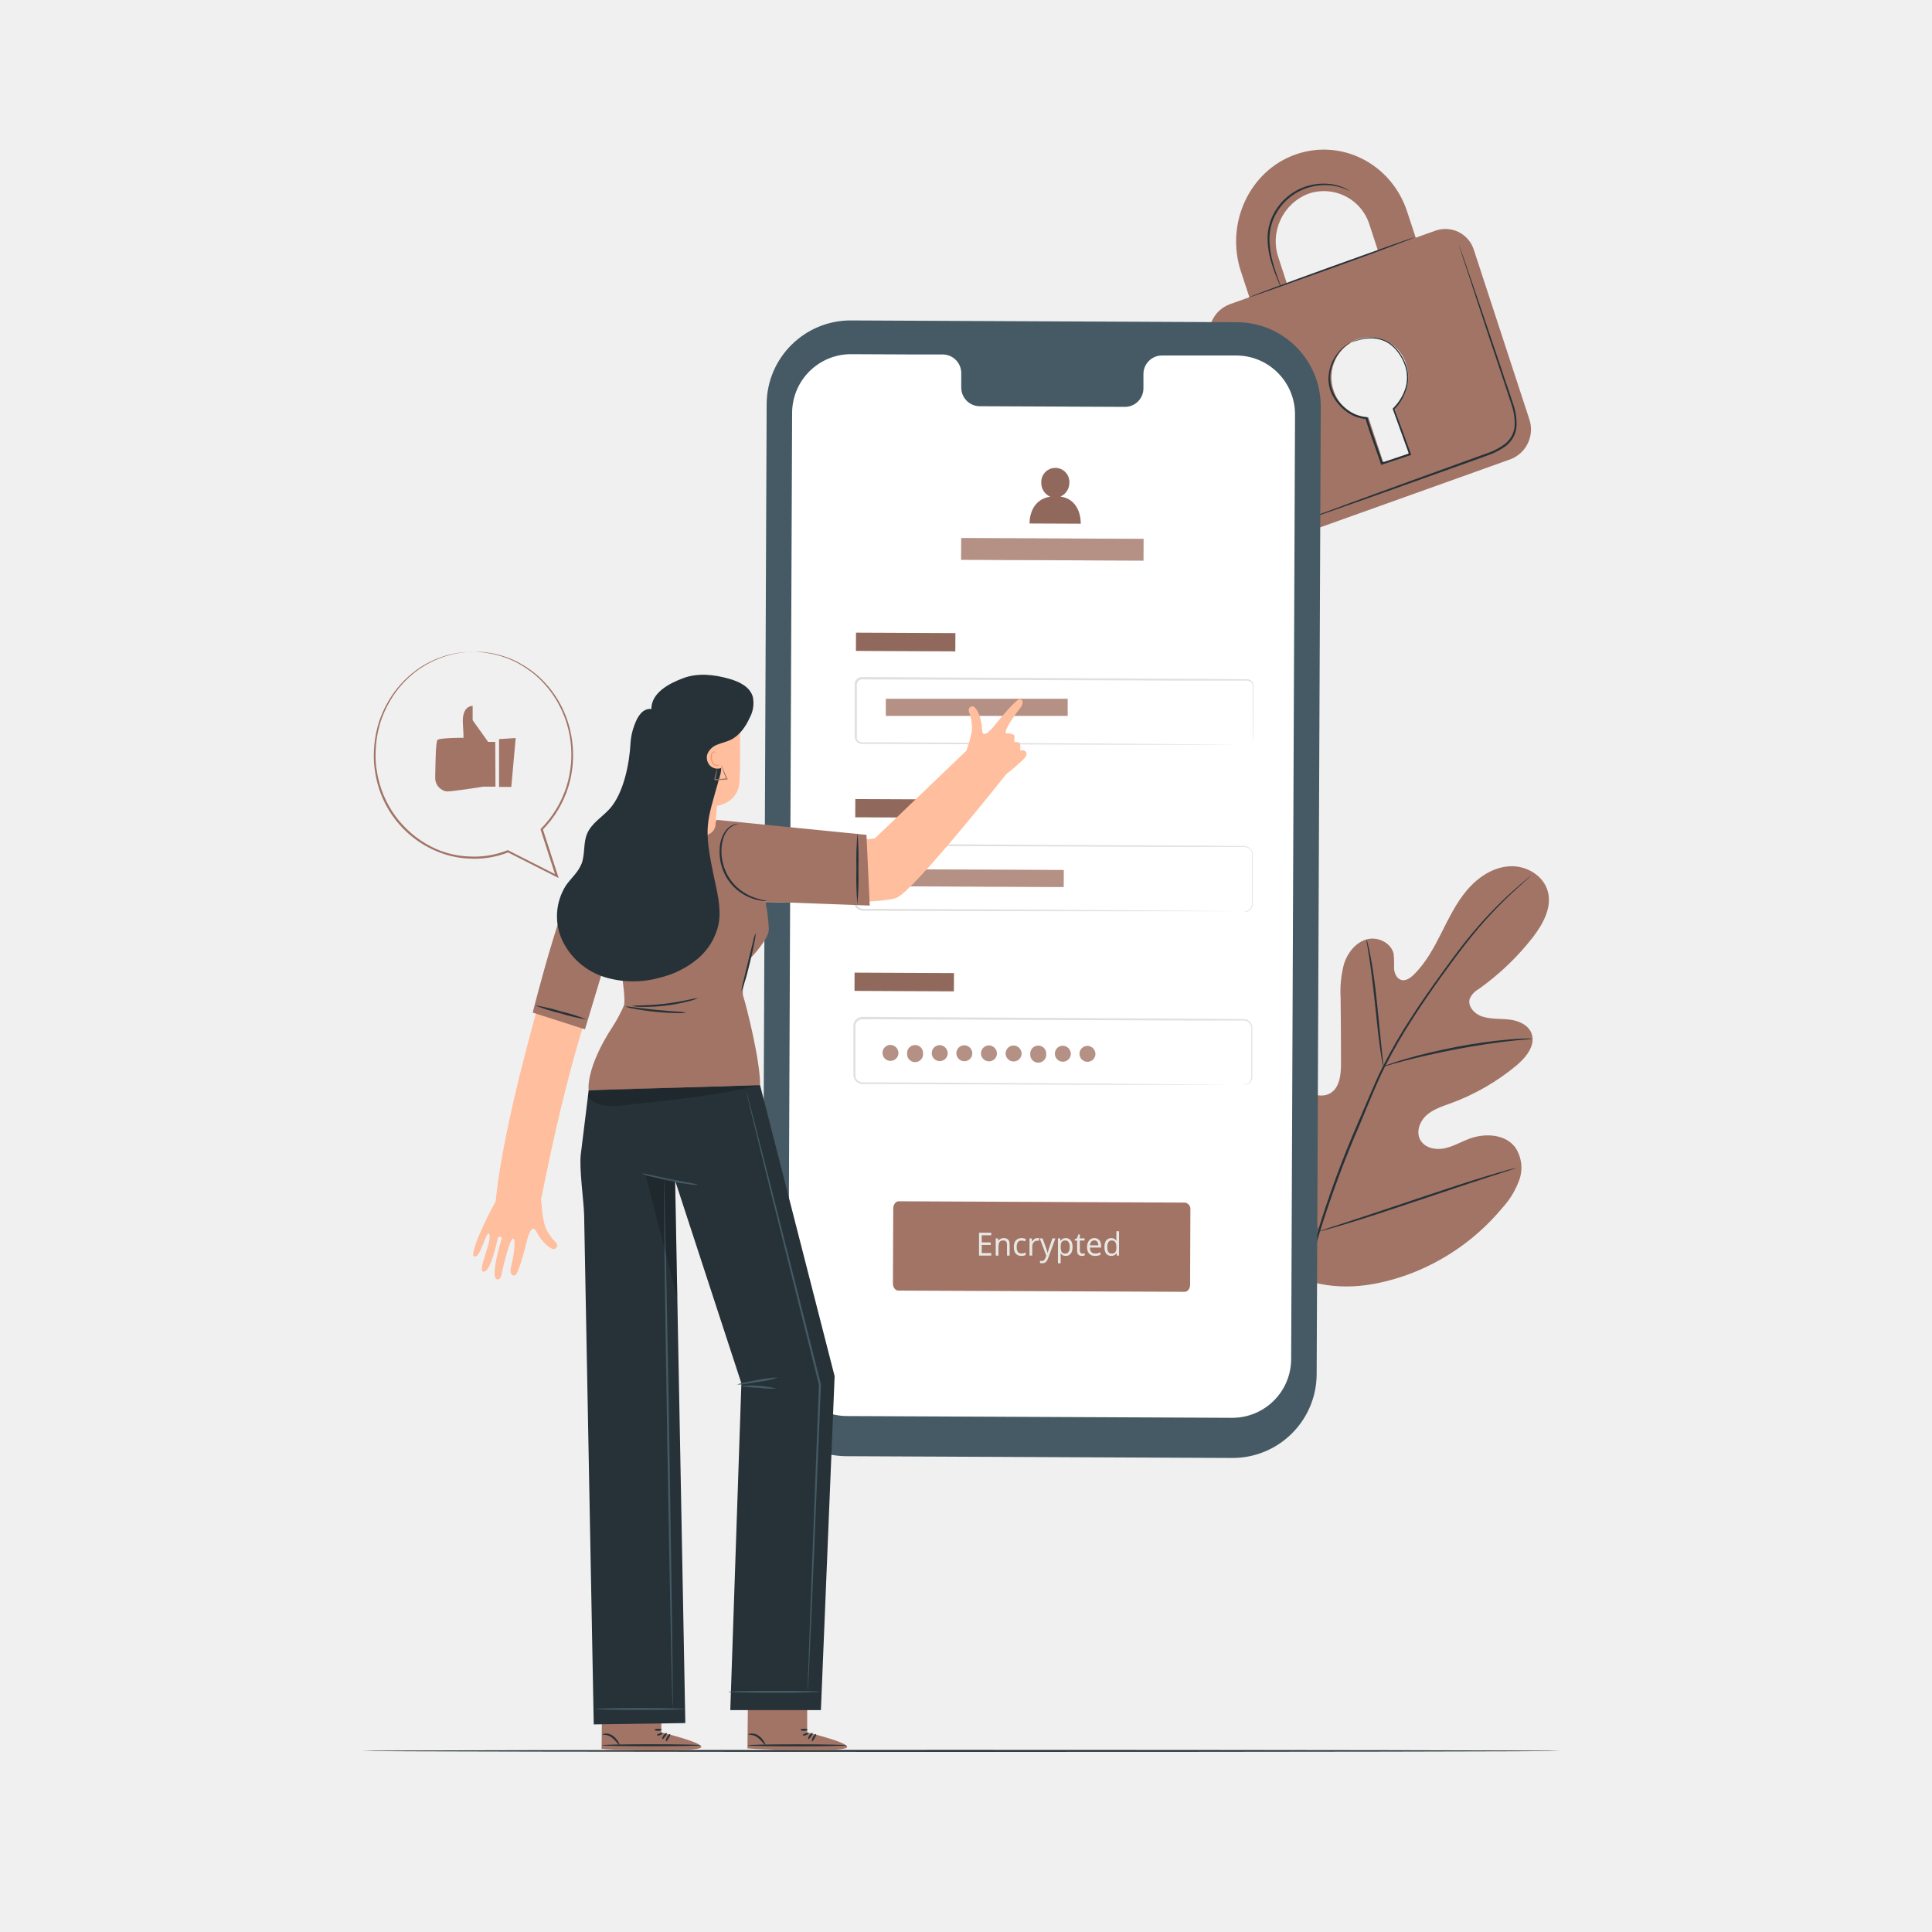
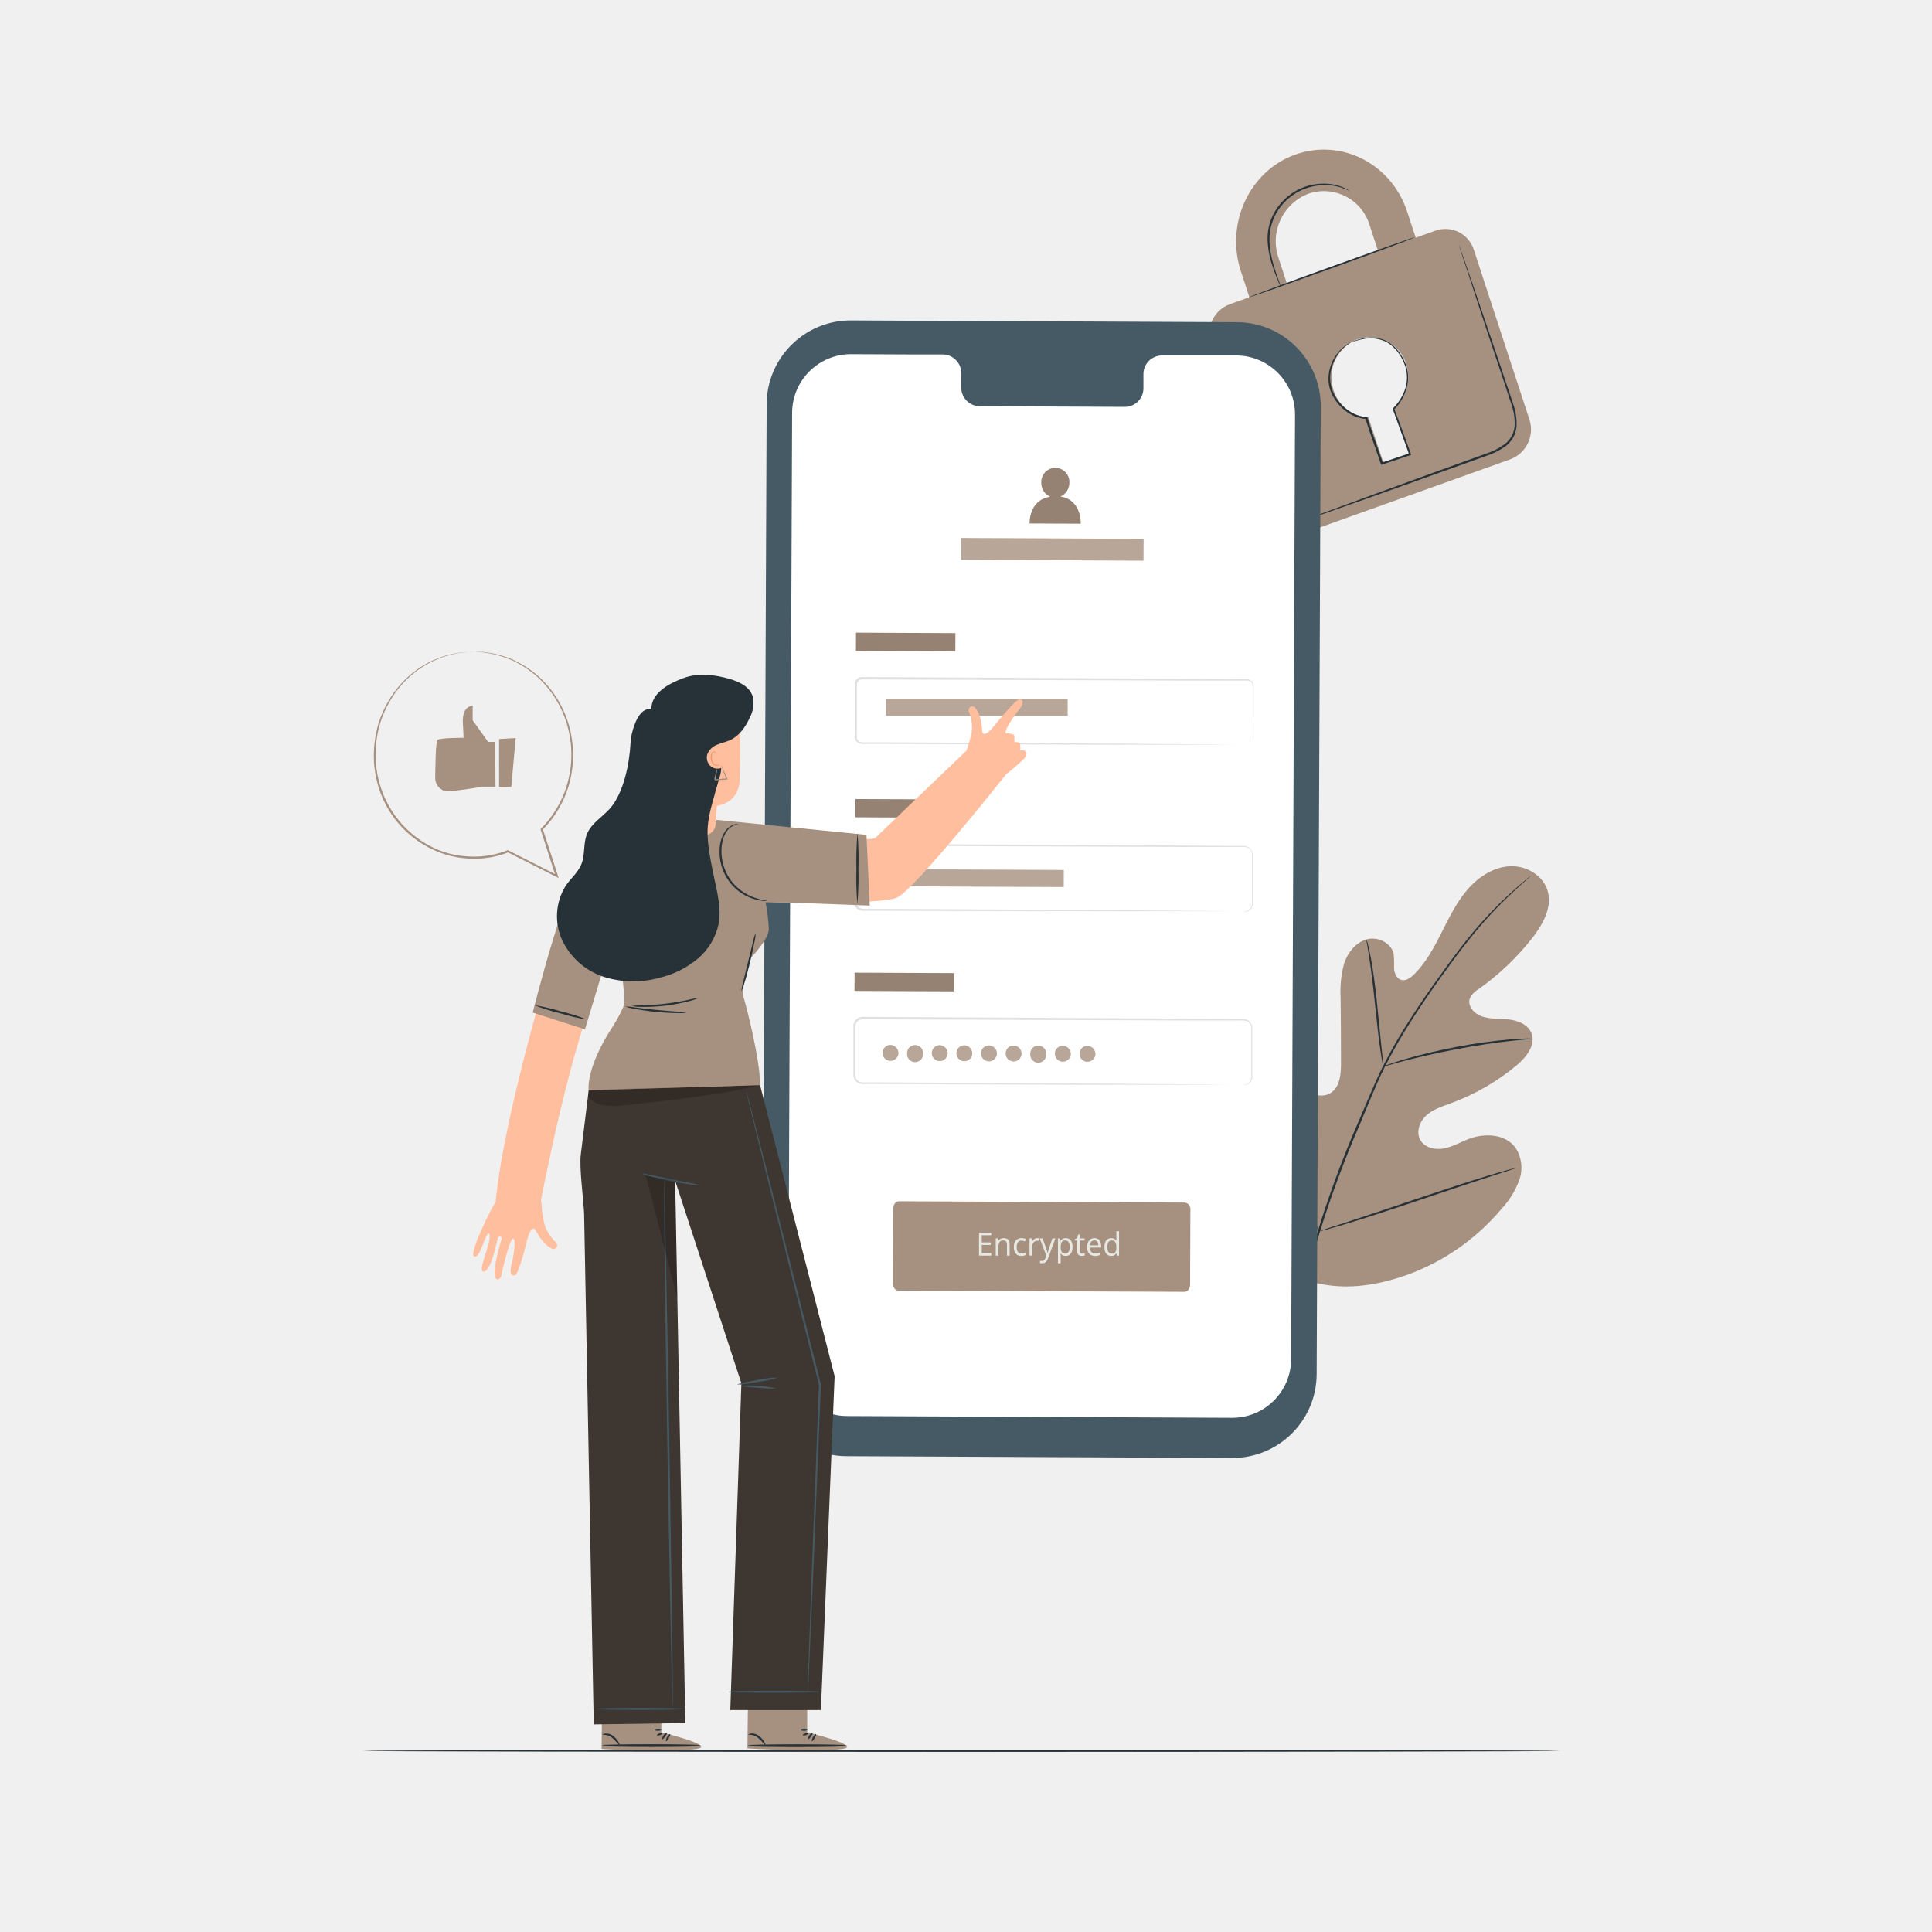
<svg xmlns="http://www.w3.org/2000/svg" viewBox="0 0 500 500">
  <g id="freepik--background-simple--inject-2">
    <path d="M359.37,131.38c-36.62-32-86.19,0-134.35,67.34s-71.06,39-112,68.68S61.13,418.66,205.37,406.84,455.1,214.92,359.37,131.38Z" style="fill:#f0f0f0" />
  </g>
  <g id="freepik--Floor--inject-2">
    <path d="M403.84,453.13c0,.14-69.44.26-155.07.26s-155.1-.12-155.1-.26,69.43-.26,155.1-.26S403.84,453,403.84,453.13Z" style="fill:#263238" />
  </g>
  <g id="freepik--Plant--inject-2">
-     <path d="M336.18,330.71c-15.45-10.79-18.95-30.82-18.34-48.83.1-3-.23-6.18,1.2-8.81s4.77-4.44,7.46-3.18c2.23,1.05,3.2,3.65,4.45,5.8a17.56,17.56,0,0,0,7.05,6.73c1.91,1,4.28,1.6,6.17.56,2.6-1.43,2.9-5,2.88-8q0-8.37-.1-16.72a27.83,27.83,0,0,1,.9-8.88c.93-2.84,3-5.47,5.83-6.27s6.36.85,7,3.77a28.8,28.8,0,0,1,.09,3.72c.08,1.25.66,2.62,1.83,3s2.39-.49,3.29-1.37c3.08-3,5.18-6.91,7.13-10.77s3.86-7.83,6.66-11.12,6.67-5.9,11-6.15,8.84,2.41,9.92,6.61-1.37,8.49-4,11.9a66.87,66.87,0,0,1-13.89,13.25,5.44,5.44,0,0,0-2.33,2.49c-.65,2,1.24,4,3.21,4.63,2.23.74,4.65.51,7,.79s4.85,1.3,5.74,3.5c1.22,3.06-1.34,6.26-3.85,8.36a57.38,57.38,0,0,1-16.92,9.77c-2.2.8-4.51,1.51-6.29,3.05s-2.84,4.23-1.77,6.34,3.82,2.78,6.13,2.35,4.36-1.67,6.56-2.5c4.11-1.55,9.41-1.27,12,2.28a9.46,9.46,0,0,1,1,8.37,21.83,21.83,0,0,1-4.53,7.39A57.63,57.63,0,0,1,364,330c-9.53,3.3-18.36,4.2-27.83.73" style="fill:#A17466" />
+     <path d="M336.18,330.71c-15.45-10.79-18.95-30.82-18.34-48.83.1-3-.23-6.18,1.2-8.81s4.77-4.44,7.46-3.18c2.23,1.05,3.2,3.65,4.45,5.8a17.56,17.56,0,0,0,7.05,6.73c1.91,1,4.28,1.6,6.17.56,2.6-1.43,2.9-5,2.88-8q0-8.37-.1-16.72a27.83,27.83,0,0,1,.9-8.88c.93-2.84,3-5.47,5.83-6.27s6.36.85,7,3.77a28.8,28.8,0,0,1,.09,3.72c.08,1.25.66,2.62,1.83,3s2.39-.49,3.29-1.37c3.08-3,5.18-6.91,7.13-10.77s3.86-7.83,6.66-11.12,6.67-5.9,11-6.15,8.84,2.41,9.92,6.61-1.37,8.49-4,11.9a66.87,66.87,0,0,1-13.89,13.25,5.44,5.44,0,0,0-2.33,2.49c-.65,2,1.24,4,3.21,4.63,2.23.74,4.65.51,7,.79s4.85,1.3,5.74,3.5c1.22,3.06-1.34,6.26-3.85,8.36a57.38,57.38,0,0,1-16.92,9.77c-2.2.8-4.51,1.51-6.29,3.05s-2.84,4.23-1.77,6.34,3.82,2.78,6.13,2.35,4.36-1.67,6.56-2.5c4.11-1.55,9.41-1.27,12,2.28a9.46,9.46,0,0,1,1,8.37,21.83,21.83,0,0,1-4.53,7.39A57.63,57.63,0,0,1,364,330c-9.53,3.3-18.36,4.2-27.83.73" style="fill:#A69080" />
    <path d="M396.2,226.66s-.09.1-.29.28l-.89.79c-.78.7-1.93,1.72-3.38,3.07a111.61,111.61,0,0,0-11.42,12.33c-2.23,2.77-4.54,5.91-7,9.32s-5,7.09-7.52,11a135.66,135.66,0,0,0-7.37,12.78c-1.16,2.29-2.18,4.68-3.23,7.12L352,290.8a274.85,274.85,0,0,0-10.66,28.77,134,134,0,0,0-5,24.53,97.54,97.54,0,0,0-.28,16.89c.16,2,.31,3.53.45,4.57.06.5.1.9.14,1.19l0,.41a2.09,2.09,0,0,1-.09-.4c-.05-.29-.11-.68-.19-1.18-.18-1-.37-2.58-.55-4.58a92.93,92.93,0,0,1,.1-16.94,131.81,131.81,0,0,1,4.89-24.64,268.42,268.42,0,0,1,10.63-28.84l3.18-7.42c1.05-2.43,2.08-4.84,3.25-7.14a133.92,133.92,0,0,1,7.43-12.81c2.56-4,5.14-7.62,7.57-11s4.78-6.54,7-9.3a106.31,106.31,0,0,1,11.57-12.24c1.48-1.33,2.66-2.33,3.46-3l.93-.75A2.18,2.18,0,0,1,396.2,226.66Z" style="fill:#263238" />
    <path d="M358,276a6.19,6.19,0,0,1-.29-1.27c-.16-.83-.34-2-.55-3.52-.43-3-.87-7.11-1.34-11.66s-1-8.67-1.44-11.64c-.23-1.48-.43-2.67-.57-3.5a5.4,5.4,0,0,1-.17-1.3,5.53,5.53,0,0,1,.37,1.25c.22.82.47,2,.75,3.49.57,3,1.13,7.08,1.6,11.64s.87,8.56,1.18,11.67c.15,1.4.28,2.59.38,3.54A5.54,5.54,0,0,1,358,276Z" style="fill:#263238" />
    <path d="M396.48,268.82A8,8,0,0,1,395,269c-1,.09-2.42.21-4.18.41-3.52.38-8.36,1.08-13.67,2.08s-10.08,2.13-13.51,3c-1.71.44-3.09.84-4,1.11a7.3,7.3,0,0,1-1.5.36,8.71,8.71,0,0,1,1.44-.57c.94-.33,2.3-.79,4-1.28,3.41-1,8.18-2.19,13.51-3.21A136.16,136.16,0,0,1,390.74,269c1.77-.15,3.2-.21,4.2-.23A7.69,7.69,0,0,1,396.48,268.82Z" style="fill:#263238" />
    <path d="M341.3,318.72a2.08,2.08,0,0,1-.26-.47l-.66-1.39c-.57-1.21-1.34-3-2.26-5.19-1.86-4.4-4.23-10.56-6.75-17.4s-4.84-13-6.6-17.45c-.86-2.16-1.57-3.93-2.1-5.25l-.56-1.43a1.93,1.93,0,0,1-.16-.52,2.08,2.08,0,0,1,.26.47l.66,1.39c.56,1.21,1.34,3,2.26,5.19,1.86,4.4,4.23,10.56,6.75,17.4s4.84,13,6.6,17.45c.86,2.16,1.57,3.93,2.09,5.25.23.57.42,1,.57,1.43A1.93,1.93,0,0,1,341.3,318.72Z" style="fill:#263238" />
    <path d="M392.38,302.25a2.12,2.12,0,0,1-.51.21l-1.48.5-5.47,1.77c-4.62,1.5-11,3.64-18,6s-13.41,4.46-18.06,5.86c-2.32.71-4.21,1.25-5.52,1.61l-1.51.39a2.59,2.59,0,0,1-.54.11,2.12,2.12,0,0,1,.51-.21l1.48-.5,5.47-1.77c4.62-1.5,11-3.64,18-6s13.4-4.46,18.05-5.86c2.33-.71,4.21-1.25,5.53-1.61l1.51-.39A2.59,2.59,0,0,1,392.38,302.25Z" style="fill:#263238" />
  </g>
  <g id="freepik--Padlock--inject-2">
-     <path d="M371.54,59.68l-5.15,1.84-2.21-6.73c-4.06-12.41-17-19-28.89-14.81s-18.22,17.8-14.16,30.21l2.21,6.73-5.17,1.85a8.22,8.22,0,0,0-4.82,10.28l14.33,43.79a7.73,7.73,0,0,0,9.86,5.11l53.37-19.09a8.26,8.26,0,0,0,4.87-10.38L381.44,64.69A7.71,7.71,0,0,0,371.54,59.68Zm-40.68,7a13.19,13.19,0,0,1,7.76-16.55,12.36,12.36,0,0,1,15.83,8.11l2.2,6.73-23.59,8.44Zm30,38.86,3.66,11.18a.91.91,0,0,1-.57,1.12l-5.13,1.83a.82.82,0,0,1-1-.54L354.13,108a10,10,0,0,1-9-7,10.51,10.51,0,0,1,6.19-13.18,9.85,9.85,0,0,1,12.61,6.46A10.68,10.68,0,0,1,360.87,105.57Z" style="fill:#A17466" />
+     <path d="M371.54,59.68l-5.15,1.84-2.21-6.73c-4.06-12.41-17-19-28.89-14.81s-18.22,17.8-14.16,30.21l2.21,6.73-5.17,1.85a8.22,8.22,0,0,0-4.82,10.28l14.33,43.79a7.73,7.73,0,0,0,9.86,5.11l53.37-19.09a8.26,8.26,0,0,0,4.87-10.38L381.44,64.69A7.71,7.71,0,0,0,371.54,59.68Zm-40.68,7a13.19,13.19,0,0,1,7.76-16.55,12.36,12.36,0,0,1,15.83,8.11l2.2,6.73-23.59,8.44Zm30,38.86,3.66,11.18a.91.91,0,0,1-.57,1.12l-5.13,1.83a.82.82,0,0,1-1-.54L354.13,108a10,10,0,0,1-9-7,10.51,10.51,0,0,1,6.19-13.18,9.85,9.85,0,0,1,12.61,6.46A10.68,10.68,0,0,1,360.87,105.57Z" style="fill:#A69080" />
    <path d="M366.16,61.4c0,.14-9.55,3.73-21.43,8S323.16,77.1,323.11,77s9.55-3.72,21.44-8S366.11,61.27,366.16,61.4Z" style="fill:#263238" />
    <path d="M377.5,63.24a1.75,1.75,0,0,1,.11.27c.08.2.17.46.29.78.26.73.62,1.74,1.07,3l3.84,11.18c1.6,4.74,3.51,10.36,5.63,16.6,1,3.13,2.18,6.39,3.28,9.82a15,15,0,0,1,.75,5.49,7.37,7.37,0,0,1-.81,2.77,7.64,7.64,0,0,1-1.89,2.23,18,18,0,0,1-5.08,2.59l-5.15,1.85-9.75,3.49-16.51,5.88-11.15,3.92-3,1-.8.26a.85.85,0,0,1-.27.07s.08,0,.25-.12l.78-.31,3-1.13,11.09-4.08,16.48-6,9.73-3.52,5.15-1.86a17.13,17.13,0,0,0,4.93-2.51,7.11,7.11,0,0,0,1.76-2.07,6.58,6.58,0,0,0,.75-2.57,14.39,14.39,0,0,0-.72-5.29c-1.08-3.4-2.22-6.69-3.25-9.82-2.08-6.25-4-11.89-5.52-16.63s-2.8-8.55-3.68-11.23c-.42-1.31-.74-2.33-1-3.07l-.24-.8A.93.93,0,0,1,377.5,63.24Z" style="fill:#263238" />
    <path d="M349.34,49.45s-.53-.26-1.51-.66a13.32,13.32,0,0,0-4.37-.88A15,15,0,0,0,337,49.13a14.4,14.4,0,0,0-6.11,5.11,13.52,13.52,0,0,0-2.35,7.59,23.39,23.39,0,0,0,1,6.55c.52,1.82,1.06,3.27,1.42,4.28a11.17,11.17,0,0,1,.52,1.58,8.78,8.78,0,0,1-.71-1.51c-.41-1-1-2.42-1.58-4.25a22.74,22.74,0,0,1-1.15-6.65,13.71,13.71,0,0,1,2.4-7.88,14.63,14.63,0,0,1,6.35-5.26,14.88,14.88,0,0,1,6.65-1.14,12.59,12.59,0,0,1,4.43,1.05,8.26,8.26,0,0,1,1.08.6A1.49,1.49,0,0,1,349.34,49.45Z" style="fill:#263238" />
    <path d="M349.8,88.58a3.45,3.45,0,0,1,.5-.25,9.93,9.93,0,0,1,1.55-.55,11.09,11.09,0,0,1,2.59-.44,8.78,8.78,0,0,1,3.51.53c2.56.9,4.91,3.51,6.07,7a10.08,10.08,0,0,1,0,5.74A13,13,0,0,1,360.8,106l.06-.27c1.33,3.65,2.78,7.61,4.28,11.74l.09.25-.25.09-2.29.76-5,1.67-.25.08-.08-.25c-1.37-4.14-2.87-8-4-11.79l.22.17a10,10,0,0,1-5.36-2.11,12.1,12.1,0,0,1-3.35-4,9.14,9.14,0,0,1-1.06-4.5,10.86,10.86,0,0,1,4.19-8.26,6.36,6.36,0,0,1,1.73-1,19.27,19.27,0,0,0-1.64,1.09A10.63,10.63,0,0,0,345,94.06a9.46,9.46,0,0,0,.31,8.07,11.74,11.74,0,0,0,3.27,3.84,9.52,9.52,0,0,0,5.11,2l.17,0,.05.15c1.1,3.72,2.61,7.61,4,11.77l-.33-.16,5-1.67,2.28-.77-.16.34c-1.49-4.13-2.93-8.1-4.25-11.75l0-.15.12-.12a12.74,12.74,0,0,0,3.16-5.17,9.67,9.67,0,0,0,0-5.49c-1.09-3.36-3.34-5.91-5.78-6.81a8.59,8.59,0,0,0-3.39-.57,11.46,11.46,0,0,0-2.56.35C350.51,88.29,349.81,88.63,349.8,88.58Z" style="fill:#263238" />
  </g>
  <g id="freepik--Device--inject-2">
    <path d="M318.89,377.32,219,376.86A21.77,21.77,0,0,1,197.35,355l1.06-250.41a21.75,21.75,0,0,1,21.86-21.66l99.88.46a21.77,21.77,0,0,1,21.66,21.85l-1.06,250.4A21.77,21.77,0,0,1,318.89,377.32Z" style="fill:#455a64" />
    <path d="M320,92,300.64,92a4.81,4.81,0,0,0-4.72,4.9l0,3.51a4.8,4.8,0,0,1-4.72,4.89l-37.74-.17a4.82,4.82,0,0,1-4.69-4.94l0-3.51a4.82,4.82,0,0,0-4.68-4.94l-6.81,0-16.95-.08A15.24,15.24,0,0,0,205,106.75l-1,244.42a15.23,15.23,0,0,0,15.16,15.3l99.68.46a15.24,15.24,0,0,0,15.31-15.17l1-244.42A15.25,15.25,0,0,0,320,92Z" style="fill:#fff" />
-     <path d="M306.59,334.32,232.47,334c-.77,0-1.39-.84-1.38-1.86l.08-19.39c0-1,.63-1.86,1.4-1.86l74.12.34a1.68,1.68,0,0,1,1.38,1.87L308,332.47C308,333.5,307.36,334.33,306.59,334.32Z" style="fill:#A17466" />
+     <path d="M306.59,334.32,232.47,334c-.77,0-1.39-.84-1.38-1.86l.08-19.39c0-1,.63-1.86,1.4-1.86l74.12.34a1.68,1.68,0,0,1,1.38,1.87L308,332.47C308,333.5,307.36,334.33,306.59,334.32Z" style="fill:#A69080" />
    <text transform="matrix(0.96, 0, 0, 1, 252.59, 324.95)" style="font-size:8.299px;fill:#e8e8e3;font-family:Montserrat-Regular, Montserrat">Encrypted</text>
-     <rect x="221.51" y="163.81" width="25.72" height="4.72" transform="translate(0.77 -1.08) rotate(0.26)" style="fill:#A17466" />
+     <rect x="221.51" y="163.81" width="25.72" height="4.72" transform="translate(0.77 -1.08) rotate(0.26)" style="fill:#A69080" />
    <rect x="221.51" y="163.81" width="25.72" height="4.72" transform="translate(0.77 -1.08) rotate(0.26)" style="opacity:0.1" />
    <path d="M322.65,192.83a2.3,2.3,0,0,0,.59-.14,1.58,1.58,0,0,0,1-1.35c0-1.59,0-3.91,0-6.89,0-1.49,0-3.16,0-5,0-.45,0-.92,0-1.39a1.94,1.94,0,0,0-.28-1.31,1.5,1.5,0,0,0-1.19-.61h-1.56l-14.45,0-83.64-.31a1.33,1.33,0,0,0-1.1.55,1.91,1.91,0,0,0-.26,1.31c0,1,0,2,0,3q0,3,0,6c0,1,0,2,0,3a7.89,7.89,0,0,0,0,1.4,1.35,1.35,0,0,0,.78.9,1.56,1.56,0,0,0,.62.11h5.09l22.21.12,37.6.23,25.35.2,6.89.08,1.79,0c.41,0,.61,0,.61,0l-.61,0-1.79,0h-6.89l-25.35,0-37.6-.12-22.21-.09h-5.09a2,2,0,0,1-.82-.14,1.88,1.88,0,0,1-1.08-1.25,2.83,2.83,0,0,1-.06-.8v-.74c0-1,0-2,0-3q0-3,0-6c0-1,0-2,0-3a5.6,5.6,0,0,1,0-.8,1.7,1.7,0,0,1,.33-.81,1.84,1.84,0,0,1,1.52-.77l83.64.46,14.45.1,1.56,0a1.71,1.71,0,0,1,1.4.73,2.13,2.13,0,0,1,.32,1.47c0,.47,0,.94,0,1.39,0,1.82,0,3.49,0,5,0,3-.07,5.3-.09,6.9a1.62,1.62,0,0,1-1.05,1.39A1.2,1.2,0,0,1,322.65,192.83Z" style="fill:#e0e0e0" />
-     <rect x="228.41" y="182.01" width="47.04" height="4.41" transform="matrix(1, 0, 0, 1, 0.85, -1.16)" style="fill:#A17466" />
+     <rect x="228.41" y="182.01" width="47.04" height="4.41" transform="matrix(1, 0, 0, 1, 0.85, -1.16)" style="fill:#A69080" />
    <rect x="228.41" y="182.01" width="47.04" height="4.41" transform="matrix(1, 0, 0, 1, 0.85, -1.16)" style="fill:#fff;opacity:0.2" />
-     <rect x="221.33" y="206.87" width="25.72" height="4.72" transform="translate(0.97 -1.08) rotate(0.26)" style="fill:#A17466" />
+     <rect x="221.33" y="206.87" width="25.72" height="4.72" transform="translate(0.97 -1.08) rotate(0.26)" style="fill:#A69080" />
    <rect x="221.33" y="206.87" width="25.72" height="4.72" transform="translate(0.97 -1.08) rotate(0.26)" style="opacity:0.1" />
    <path d="M322,235.89a5.17,5.17,0,0,0,.6-.11,2.05,2.05,0,0,0,1.26-1.14,2.8,2.8,0,0,0,.18-1.27c0-.48,0-1,0-1.58,0-1.16,0-2.48,0-4v-6.35a2.15,2.15,0,0,0-.29-1.32,1.94,1.94,0,0,0-1.09-.85,6.13,6.13,0,0,0-1.51-.08l-14.39,0-83.35-.31a1.85,1.85,0,0,0-1.83,1.61c0,.95,0,2,0,3q0,3,0,6c0,1,0,2,0,3a5.74,5.74,0,0,0,.06,1.4,1.9,1.9,0,0,0,.73,1,2.08,2.08,0,0,0,1.24.32H225l2.89,0,22.13.11,37.47.23,25.26.2,6.87.08,1.79,0,.6,0-.6,0-1.79,0-6.87,0-25.26,0L250,235.79l-22.13-.08h-4.35a2.51,2.51,0,0,1-1.53-.41,2.4,2.4,0,0,1-.94-1.31,6.3,6.3,0,0,1-.08-1.54c0-1,0-2,0-3q0-3,0-6c0-1,0-2,0-3a2.37,2.37,0,0,1,2.35-2.07l83.35.46,14.39.11a6.19,6.19,0,0,1,1.6.11,2.21,2.21,0,0,1,1.23,1,2.41,2.41,0,0,1,.32,1.46c0,.47,0,.93,0,1.39,0,1.81,0,3.47,0,5s0,2.82,0,4c0,.57,0,1.1,0,1.59a2.79,2.79,0,0,1-.21,1.31,2.12,2.12,0,0,1-1.35,1.14A1.88,1.88,0,0,1,322,235.89Z" style="fill:#e0e0e0" />
-     <rect x="221.14" y="251.79" width="25.72" height="4.72" transform="translate(1.17 -1.07) rotate(0.26)" style="fill:#A17466" />
+     <rect x="221.14" y="251.79" width="25.72" height="4.72" transform="translate(1.17 -1.07) rotate(0.26)" style="fill:#A69080" />
    <rect x="221.14" y="251.79" width="25.72" height="4.72" transform="translate(1.17 -1.07) rotate(0.26)" style="opacity:0.1" />
    <path d="M321.8,280.8a4.78,4.78,0,0,0,.6-.11,2.06,2.06,0,0,0,1.26-1.13,2.82,2.82,0,0,0,.18-1.27c0-.49,0-1,0-1.59,0-1.15,0-2.48,0-4v-6.35a2.15,2.15,0,0,0-.29-1.32,2,2,0,0,0-1.09-.84,6.11,6.11,0,0,0-1.51-.09l-14.39,0-83.35-.31a1.85,1.85,0,0,0-1.83,1.61c0,1,0,2,0,3,0,2,0,4,0,6,0,1,0,2,0,3a5.66,5.66,0,0,0,.06,1.39,1.83,1.83,0,0,0,.73,1,2,2,0,0,0,1.24.32h4.35l22.13.12,37.47.23,25.26.2,6.87.08,1.79,0c.4,0,.6,0,.6,0s-.2,0-.6,0l-1.79,0-6.87,0-25.26,0-37.47-.11-22.13-.09h-4.35a2.45,2.45,0,0,1-1.53-.41,2.4,2.4,0,0,1-.94-1.31,6.3,6.3,0,0,1-.08-1.54c0-1,0-2,0-3q0-3,0-6c0-1,0-2,0-3.05a2.36,2.36,0,0,1,2.34-2.07l83.35.46,14.39.11a6.19,6.19,0,0,1,1.6.11,2.21,2.21,0,0,1,1.23,1,2.41,2.41,0,0,1,.32,1.46c0,.47,0,.94,0,1.39,0,1.81,0,3.47,0,5s0,2.82,0,4c0,.57,0,1.1,0,1.59a2.74,2.74,0,0,1-.21,1.31,2.12,2.12,0,0,1-1.35,1.14A1.58,1.58,0,0,1,321.8,280.8Z" style="fill:#e0e0e0" />
-     <rect x="228.23" y="225.07" width="47.04" height="4.41" transform="translate(1.05 -1.16) rotate(0.26)" style="fill:#A17466" />
+     <rect x="228.23" y="225.07" width="47.04" height="4.41" transform="translate(1.05 -1.16) rotate(0.26)" style="fill:#A69080" />
    <rect x="228.23" y="225.07" width="47.04" height="4.41" transform="translate(1.05 -1.16) rotate(0.26)" style="fill:#fff;opacity:0.2" />
-     <path d="M232.51,272.64a2.06,2.06,0,1,1-2-2.21A2.12,2.12,0,0,1,232.51,272.64Z" style="fill:#A17466" />
-     <path d="M238.88,272.67a2.06,2.06,0,1,1-4.11,0,2.06,2.06,0,1,1,4.11,0Z" style="fill:#A17466" />
-     <path d="M245.26,272.7a2.06,2.06,0,1,1-2-2.21A2.13,2.13,0,0,1,245.26,272.7Z" style="fill:#A17466" />
-     <path d="M251.63,272.73a2.06,2.06,0,1,1-2-2.21A2.13,2.13,0,0,1,251.63,272.73Z" style="fill:#A17466" />
-     <path d="M258,272.75a2.06,2.06,0,1,1-2-2.2A2.13,2.13,0,0,1,258,272.75Z" style="fill:#A17466" />
-     <path d="M264.38,272.78a2.06,2.06,0,1,1-2.05-2.2A2.13,2.13,0,0,1,264.38,272.78Z" style="fill:#A17466" />
-     <path d="M270.75,272.81a2.06,2.06,0,1,1-4.11,0,2.06,2.06,0,1,1,4.11,0Z" style="fill:#A17466" />
-     <path d="M277.12,272.84a2.06,2.06,0,1,1-2.05-2.2A2.13,2.13,0,0,1,277.12,272.84Z" style="fill:#A17466" />
-     <path d="M283.49,272.87a2.06,2.06,0,1,1-2-2.2A2.13,2.13,0,0,1,283.49,272.87Z" style="fill:#A17466" />
+     <path d="M232.51,272.64a2.06,2.06,0,1,1-2-2.21A2.12,2.12,0,0,1,232.51,272.64Z" style="fill:#A69080" />
+     <path d="M238.88,272.67a2.06,2.06,0,1,1-4.11,0,2.06,2.06,0,1,1,4.11,0Z" style="fill:#A69080" />
+     <path d="M245.26,272.7a2.06,2.06,0,1,1-2-2.21A2.13,2.13,0,0,1,245.26,272.7Z" style="fill:#A69080" />
+     <path d="M251.63,272.73a2.06,2.06,0,1,1-2-2.21A2.13,2.13,0,0,1,251.63,272.73Z" style="fill:#A69080" />
+     <path d="M258,272.75a2.06,2.06,0,1,1-2-2.2A2.13,2.13,0,0,1,258,272.75Z" style="fill:#A69080" />
+     <path d="M264.38,272.78a2.06,2.06,0,1,1-2.05-2.2A2.13,2.13,0,0,1,264.38,272.78Z" style="fill:#A69080" />
+     <path d="M270.75,272.81a2.06,2.06,0,1,1-4.11,0,2.06,2.06,0,1,1,4.11,0Z" style="fill:#A69080" />
+     <path d="M277.12,272.84a2.06,2.06,0,1,1-2.05-2.2A2.13,2.13,0,0,1,277.12,272.84Z" style="fill:#A69080" />
+     <path d="M283.49,272.87a2.06,2.06,0,1,1-2-2.2A2.13,2.13,0,0,1,283.49,272.87Z" style="fill:#A69080" />
    <g style="opacity:0.2">
      <path d="M232.51,272.64a2.06,2.06,0,1,1-2-2.21A2.12,2.12,0,0,1,232.51,272.64Z" style="fill:#fff" />
      <path d="M238.88,272.67a2.06,2.06,0,1,1-4.11,0,2.06,2.06,0,1,1,4.11,0Z" style="fill:#fff" />
      <path d="M245.26,272.7a2.06,2.06,0,1,1-2-2.21A2.13,2.13,0,0,1,245.26,272.7Z" style="fill:#fff" />
      <path d="M251.63,272.73a2.06,2.06,0,1,1-2-2.21A2.13,2.13,0,0,1,251.63,272.73Z" style="fill:#fff" />
      <path d="M258,272.75a2.06,2.06,0,1,1-2-2.2A2.13,2.13,0,0,1,258,272.75Z" style="fill:#fff" />
      <path d="M264.38,272.78a2.06,2.06,0,1,1-2.05-2.2A2.13,2.13,0,0,1,264.38,272.78Z" style="fill:#fff" />
      <path d="M270.75,272.81a2.06,2.06,0,1,1-4.11,0,2.06,2.06,0,1,1,4.11,0Z" style="fill:#fff" />
      <path d="M277.12,272.84a2.06,2.06,0,1,1-2.05-2.2A2.13,2.13,0,0,1,277.12,272.84Z" style="fill:#fff" />
      <path d="M283.49,272.87a2.06,2.06,0,1,1-2-2.2A2.13,2.13,0,0,1,283.49,272.87Z" style="fill:#fff" />
    </g>
-     <path d="M274.44,128.51a3.87,3.87,0,0,0,2.31-3.59,3.64,3.64,0,1,0-7.27,0,3.88,3.88,0,0,0,2.32,3.63c-5.6.84-5.35,6.92-5.35,6.92l13.24.06S280,129.34,274.44,128.51Z" style="fill:#A17466" />
+     <path d="M274.44,128.51a3.87,3.87,0,0,0,2.31-3.59,3.64,3.64,0,1,0-7.27,0,3.88,3.88,0,0,0,2.32,3.63c-5.6.84-5.35,6.92-5.35,6.92l13.24.06S280,129.34,274.44,128.51Z" style="fill:#A69080" />
    <path d="M274.44,128.51a3.87,3.87,0,0,0,2.31-3.59,3.64,3.64,0,1,0-7.27,0,3.88,3.88,0,0,0,2.32,3.63c-5.6.84-5.35,6.92-5.35,6.92l13.24.06S280,129.34,274.44,128.51Z" style="opacity:0.1" />
-     <rect x="248.74" y="139.37" width="47.19" height="5.64" transform="translate(0.66 -1.26) rotate(0.26)" style="fill:#A17466" />
+     <rect x="248.74" y="139.37" width="47.19" height="5.64" transform="translate(0.66 -1.26) rotate(0.26)" style="fill:#A69080" />
    <rect x="248.74" y="139.37" width="47.19" height="5.64" transform="translate(0.66 -1.26) rotate(0.26)" style="fill:#fff;opacity:0.2" />
  </g>
  <g id="freepik--speech-bubble--inject-2">
-     <path d="M122.47,168.68l-.47,0-1.36.1a15.43,15.43,0,0,0-2.19.29,13.53,13.53,0,0,0-1.39.27l-1.55.43a25.47,25.47,0,0,0-7.37,3.65,25.94,25.94,0,0,0-7.26,8.08,27.08,27.08,0,0,0-2.54,5.81,27.94,27.94,0,0,0-1.11,6.78,27.48,27.48,0,0,0,.06,3.62c0,.61.17,1.22.25,1.84a11.82,11.82,0,0,0,.35,1.85,26.39,26.39,0,0,0,15,18.33,23.76,23.76,0,0,0,8.59,1.93,23.19,23.19,0,0,0,9-1.29l.88-.33.12,0,.1.06,12.61,6.4-.37.32c-1.35-4.18-2.65-8.23-3.91-12.12l0-.15.11-.11a27,27,0,0,0,6.62-11,27.7,27.7,0,0,0,1-11.72,27.38,27.38,0,0,0-3.31-9.94,27,27,0,0,0-5.7-7,27.85,27.85,0,0,0-6.19-3.94,26.94,26.94,0,0,0-5.24-1.65l-2-.33-1.45-.11-.88-.06-.3,0a1.36,1.36,0,0,1,.3,0l.89,0,1.45.06,2,.29a26.5,26.5,0,0,1,5.31,1.59,27.79,27.79,0,0,1,6.3,3.93,27.07,27.07,0,0,1,5.82,7,27.45,27.45,0,0,1,3.41,10.07,28,28,0,0,1-.93,11.92,27.36,27.36,0,0,1-6.72,11.23l.06-.26c1.26,3.89,2.57,7.94,3.93,12.11l.19.61-.57-.29-12.61-6.39h.22l-.9.33a23.86,23.86,0,0,1-9.17,1.32,24.3,24.3,0,0,1-8.77-2A26.31,26.31,0,0,1,100.25,209a26.7,26.7,0,0,1-2.83-7.4,15.32,15.32,0,0,1-.35-1.89c-.08-.63-.21-1.25-.24-1.87a29.55,29.55,0,0,1,1.11-10.56,26.89,26.89,0,0,1,2.61-5.88,26.17,26.17,0,0,1,7.41-8.13,25.28,25.28,0,0,1,7.49-3.62l1.57-.4a13.89,13.89,0,0,1,1.4-.25,14.85,14.85,0,0,1,2.21-.24l1.37-.05A3.36,3.36,0,0,1,122.47,168.68Z" style="fill:#A17466" />
-     <path d="M128.17,192h-1.85l-4-5.62v-3.69s-2.86-.18-2.52,4.65,0,3.6,0,3.6-6.07,0-6.57.55-.53,6.41-.6,9.68a3.54,3.54,0,0,0,2.51,3.56,2.48,2.48,0,0,0,.65.09c1.52,0,9.25-1.23,9.25-1.23h3.19Z" style="fill:#A17466" />
-     <polygon points="133.46 191.01 132.32 203.65 129.16 203.65 129.16 191.27 133.46 191.01" style="fill:#A17466" />
+     <path d="M122.47,168.68l-.47,0-1.36.1a15.43,15.43,0,0,0-2.19.29,13.53,13.53,0,0,0-1.39.27l-1.55.43a25.47,25.47,0,0,0-7.37,3.65,25.94,25.94,0,0,0-7.26,8.08,27.08,27.08,0,0,0-2.54,5.81,27.94,27.94,0,0,0-1.11,6.78,27.48,27.48,0,0,0,.06,3.62c0,.61.17,1.22.25,1.84a11.82,11.82,0,0,0,.35,1.85,26.39,26.39,0,0,0,15,18.33,23.76,23.76,0,0,0,8.59,1.93,23.19,23.19,0,0,0,9-1.29l.88-.33.12,0,.1.06,12.61,6.4-.37.32c-1.35-4.18-2.65-8.23-3.91-12.12l0-.15.11-.11a27,27,0,0,0,6.62-11,27.7,27.7,0,0,0,1-11.72,27.38,27.38,0,0,0-3.31-9.94,27,27,0,0,0-5.7-7,27.85,27.85,0,0,0-6.19-3.94,26.94,26.94,0,0,0-5.24-1.65l-2-.33-1.45-.11-.88-.06-.3,0a1.36,1.36,0,0,1,.3,0l.89,0,1.45.06,2,.29a26.5,26.5,0,0,1,5.31,1.59,27.79,27.79,0,0,1,6.3,3.93,27.07,27.07,0,0,1,5.82,7,27.45,27.45,0,0,1,3.41,10.07,28,28,0,0,1-.93,11.92,27.36,27.36,0,0,1-6.72,11.23l.06-.26c1.26,3.89,2.57,7.94,3.93,12.11l.19.61-.57-.29-12.61-6.39h.22l-.9.33a23.86,23.86,0,0,1-9.17,1.32,24.3,24.3,0,0,1-8.77-2A26.31,26.31,0,0,1,100.25,209a26.7,26.7,0,0,1-2.83-7.4,15.32,15.32,0,0,1-.35-1.89c-.08-.63-.21-1.25-.24-1.87a29.55,29.55,0,0,1,1.11-10.56,26.89,26.89,0,0,1,2.61-5.88,26.17,26.17,0,0,1,7.41-8.13,25.28,25.28,0,0,1,7.49-3.62l1.57-.4a13.89,13.89,0,0,1,1.4-.25,14.85,14.85,0,0,1,2.21-.24l1.37-.05A3.36,3.36,0,0,1,122.47,168.68Z" style="fill:#A69080" />
+     <path d="M128.17,192h-1.85l-4-5.62v-3.69s-2.86-.18-2.52,4.65,0,3.6,0,3.6-6.07,0-6.57.55-.53,6.41-.6,9.68a3.54,3.54,0,0,0,2.51,3.56,2.48,2.48,0,0,0,.65.09c1.52,0,9.25-1.23,9.25-1.23h3.19Z" style="fill:#A69080" />
+     <polygon points="133.46 191.01 132.32 203.65 129.16 203.65 129.16 191.27 133.46 191.01" style="fill:#A69080" />
  </g>
  <g id="freepik--Character--inject-2">
-     <path d="M171.15,448.34v-8.55l-15.33-.11-.13,12.93.95.07c4.23.27,21.52.67,24.36-.21C184.16,451.49,171.15,448.34,171.15,448.34Z" style="fill:#A17466" />
+     <path d="M171.15,448.34v-8.55l-15.33-.11-.13,12.93.95.07c4.23.27,21.52.67,24.36-.21C184.16,451.49,171.15,448.34,171.15,448.34Z" style="fill:#A69080" />
    <path d="M181.36,451.67c0,.14-5.74.26-12.81.26s-12.81-.12-12.81-.26,5.74-.26,12.81-.26S181.36,451.53,181.36,451.67Z" style="fill:#263238" />
    <path d="M171.42,450.09c-.13-.07,0-.52.31-1s.73-.68.83-.58-.11.48-.41.89S171.55,450.16,171.42,450.09Z" style="fill:#263238" />
    <path d="M172.4,450.65c-.14,0-.07-.56.23-1.09s.7-.85.81-.77-.07.53-.35,1S172.53,450.7,172.4,450.65Z" style="fill:#263238" />
    <path d="M160.36,451.63c-.06,0-.29-.18-.62-.56a9.91,9.91,0,0,0-1.34-1.34,3.53,3.53,0,0,0-1.66-.73c-.47-.06-.77,0-.8-.06s.26-.27.81-.31a3.09,3.09,0,0,1,2,.68,5.64,5.64,0,0,1,1.32,1.55C160.3,451.3,160.42,451.59,160.36,451.63Z" style="fill:#263238" />
    <path d="M171.47,448.48c.07.12-.19.42-.63.58s-.83.1-.85,0,.29-.31.67-.45S171.39,448.36,171.47,448.48Z" style="fill:#263238" />
    <path d="M171.23,447.65c0,.15-.4.27-.92.28s-.93-.11-.92-.25.42-.27.92-.28S171.21,447.51,171.23,447.65Z" style="fill:#263238" />
-     <path d="M208.9,448.34v-8.55l-15.33-.11-.13,12.8.95.07c4.23.27,21.53.8,24.36-.08C221.91,451.49,208.9,448.34,208.9,448.34Z" style="fill:#A17466" />
+     <path d="M208.9,448.34v-8.55l-15.33-.11-.13,12.8.95.07c4.23.27,21.53.8,24.36-.08C221.91,451.49,208.9,448.34,208.9,448.34Z" style="fill:#A69080" />
    <path d="M219.11,451.69c0,.14-5.73.26-12.81.26s-12.8-.12-12.8-.26,5.73-.26,12.8-.26S219.11,451.55,219.11,451.69Z" style="fill:#263238" />
    <path d="M209.17,450.09c-.12-.07,0-.52.31-1s.73-.68.83-.58-.11.48-.41.89S209.3,450.16,209.17,450.09Z" style="fill:#263238" />
    <path d="M210.15,450.65c-.13,0-.07-.56.24-1.09s.7-.85.81-.77-.08.53-.36,1S210.29,450.7,210.15,450.65Z" style="fill:#263238" />
    <path d="M198.11,451.63c-.06,0-.28-.18-.62-.56a9.91,9.91,0,0,0-1.34-1.34,3.53,3.53,0,0,0-1.66-.73c-.46-.06-.77,0-.8-.06s.26-.27.81-.31a3.09,3.09,0,0,1,2,.68,5.47,5.47,0,0,1,1.32,1.55C198.05,451.3,198.17,451.59,198.11,451.63Z" style="fill:#263238" />
    <path d="M209.22,448.48c.07.12-.19.42-.63.58s-.83.1-.85,0,.29-.31.67-.45S209.14,448.36,209.22,448.48Z" style="fill:#263238" />
    <path d="M209,447.65c0,.15-.4.27-.92.28s-.92-.11-.91-.25.41-.27.91-.28S209,447.51,209,447.65Z" style="fill:#263238" />
    <path d="M265.38,194.44c-.4-.41-1.39-.21-1.39-.21a5.12,5.12,0,0,0,0-1.74c-.18-.56-1.44-.45-1.44-.45a5.81,5.81,0,0,1,0-1.42.51.51,0,0,0-.29-.51,4.62,4.62,0,0,0-1.88-.34c-.77-.55,2.35-4.92,3.51-6.32s.95-2.49-.08-2.49c-.71,0-4.35,4.2-5.47,5.61s-4.09,5.33-4.19,2.2-1.36-5.49-2.15-5.89-1.63.54-1.2,1.41a11.19,11.19,0,0,1,.7,3.08,7.36,7.36,0,0,1-.11,2.52,30.22,30.22,0,0,1-1.35,4.52l-.08,0s-21.82,20.93-23.4,22.42c-1.41,1.34-29.77-1.59-35.46-2.19a38.09,38.09,0,0,0-5.84-.4c-2.47.11-2.91.46-5.37.49a121.62,121.62,0,0,0-18.54,1.63,15.37,15.37,0,0,0-12.06,10.46c-5.73,17.9-18.71,60.27-21,84.07a101,101,0,0,0-4.68,9.67c-1.61,4.38-1.22,4.53-.68,4.63,1.46.27,3.12-7.59,3.74-5.69s-3.15,9.37-1.62,9.59c2,.28,3.59-8,3.78-8.66s1.18-.45,1,.17c-.29.88-3.1,10.21-1.14,10.51,1.08.16,1.2-1.81,1.2-1.81s2-8.93,2.91-8.75-.06,5.45-.52,7.21.18,2.65,1.12,2.22c.64-.3,2.17-5.65,2.59-7.39s1.47-6.56,2.88-3.77,3.55,4.41,4.43,4.45a1,1,0,0,0,.49-1.79,11.33,11.33,0,0,1-1.93-2.5,7.37,7.37,0,0,1-1-2.34,25.37,25.37,0,0,1-.7-5.06l-.16-1c2.24-11.09,8.69-43.64,18-64.43l3.82,7.86,1.66,5.82-10.18,25.13,43.42-.57-6.48-24.94,7.87-26h0c8.51.19,30.36.51,34-1.14,4.58-2,28.27-31.92,28.27-31.92h0a54.72,54.72,0,0,0,4.43-3.84S266.25,195.34,265.38,194.44Z" style="fill:#ffbe9d" />
-     <path d="M151.39,266.39c1.26-4.3,7.73-25.56,7.73-25.56s3.18,17.33,2.34,19.42a37,37,0,0,1-2.73,5.16c-7.34,11.17-6.38,16.76-6.38,16.76l44.35-1.35c.1-6.2-3.57-20.62-4.33-22.92s1.77-9.83,1.77-9.83,5-5.09,4.82-7.71a42.38,42.38,0,0,0-.87-7l27,1-.85-18.3-38.78-3.88c-1.35,3.81-13.56,1.94-13.56,1.94-13.18.44-14,2.86-19.48,7.12s-14.55,40.82-14.55,40.82Z" style="fill:#A17466" />
+     <path d="M151.39,266.39c1.26-4.3,7.73-25.56,7.73-25.56s3.18,17.33,2.34,19.42a37,37,0,0,1-2.73,5.16c-7.34,11.17-6.38,16.76-6.38,16.76l44.35-1.35c.1-6.2-3.57-20.62-4.33-22.92s1.77-9.83,1.77-9.83,5-5.09,4.82-7.71a42.38,42.38,0,0,0-.87-7l27,1-.85-18.3-38.78-3.88c-1.35,3.81-13.56,1.94-13.56,1.94-13.18.44-14,2.86-19.48,7.12s-14.55,40.82-14.55,40.82Z" style="fill:#A69080" />
    <path d="M177.61,262.06a9.33,9.33,0,0,1-2.33.12c-1.45,0-3.44-.1-5.63-.32s-4.17-.53-5.58-.81a9.62,9.62,0,0,1-2.27-.58,12.5,12.5,0,0,1,2.33.22c1.42.18,3.39.43,5.57.65s4.16.37,5.59.47A12.34,12.34,0,0,1,177.61,262.06Z" style="fill:#263238" />
    <path d="M180.65,258.29a10.25,10.25,0,0,1-2.42.83A44.46,44.46,0,0,1,166,260.57a10.09,10.09,0,0,1-2.54-.24,17.09,17.09,0,0,1,2.54-.13c1.57-.05,3.73-.16,6.11-.44s4.5-.68,6-1A16.58,16.58,0,0,1,180.65,258.29Z" style="fill:#263238" />
    <path d="M195.57,241.47a10.41,10.41,0,0,1-.31,2.26c-.26,1.39-.66,3.29-1.17,5.37s-1,4-1.44,5.3a10,10,0,0,1-.78,2.15,10.18,10.18,0,0,1,.42-2.24c.38-1.56.81-3.36,1.29-5.33s.94-3.77,1.32-5.33A9.54,9.54,0,0,1,195.57,241.47Z" style="fill:#263238" />
    <path d="M151.86,263.84a46.48,46.48,0,0,1-6.83-1.59,47.46,47.46,0,0,1-6.7-2.1,48.09,48.09,0,0,1,6.83,1.59A46.93,46.93,0,0,1,151.86,263.84Z" style="fill:#263238" />
    <path d="M198.57,233.14a3.36,3.36,0,0,1-1.14,0,11.85,11.85,0,0,1-3.05-.73,12.53,12.53,0,0,1-7.24-7.11,12.92,12.92,0,0,1-.89-5.63,8.75,8.75,0,0,1,1.37-4.46,4.63,4.63,0,0,1,2.53-1.87,3.06,3.06,0,0,1,.85-.11c.2,0,.3,0,.3,0s-.42,0-1.09.27a4.55,4.55,0,0,0-2.29,1.87c-1.36,2.14-1.74,6.05-.29,9.7a12.22,12.22,0,0,0,3.09,4.52,13.13,13.13,0,0,0,3.79,2.44A19.26,19.26,0,0,0,198.57,233.14Z" style="fill:#263238" />
    <path d="M221.88,234a83.32,83.32,0,0,1-.24-9.22,82.49,82.49,0,0,1,.28-9.21,83.06,83.06,0,0,1,.24,9.21A80,80,0,0,1,221.88,234Z" style="fill:#263238" />
    <path d="M185.2,213.3c.11-2.23.34-4.75.34-4.75s5.52-.61,5.85-6.31,0-18.85,0-18.85l-10-5.12L170.29,187,172,215.5l10.18.65A2.94,2.94,0,0,0,185.2,213.3Z" style="fill:#ffbe9d" />
    <path d="M186.19,197.73s0,.11-.09.24a.74.74,0,0,1-.63.28c-.64,0-1.26-.74-1.48-1.6a2.61,2.61,0,0,1,0-1.27,1.1,1.1,0,0,1,.6-.86.55.55,0,0,1,.42,0,.51.51,0,0,1,.23.23c.07.17,0,.28,0,.27s0-.1-.1-.2a.36.36,0,0,0-.47-.1.85.85,0,0,0-.41.71,2.56,2.56,0,0,0,0,1.13c.2.78.74,1.41,1.22,1.47a.69.69,0,0,0,.53-.15C186.13,197.8,186.17,197.72,186.19,197.73Z" style="fill:#eb996e" />
    <path d="M194.82,180.31c-.77-2.62-3.56-3.92-6.1-4.64-3.87-1.1-8.05-1.58-11.83-.19s-8.32,3.83-8.32,8c-2.23-.18-3.51,1.77-4.39,4.19a15.7,15.7,0,0,0-1,4.6h0c-.28,5.46-1.81,13-5.35,17-2,2.23-4.77,3.77-5.91,6.55-1,2.41-.48,5.27-1.41,7.71-.83,2.15-2.66,3.68-4,5.55a14.88,14.88,0,0,0-.95,14.39,18.22,18.22,0,0,0,10.89,9.4,25.47,25.47,0,0,0,14.35.14,24,24,0,0,0,9.62-4.77A16.06,16.06,0,0,0,186,239c.71-4.08-.43-8.23-1.28-12.29-2.66-12.83-1.9-13.5,1.46-25.41.08-.21.12-.43.18-.64s.09-.31.13-.47h0a7.54,7.54,0,0,0,.15-1.43,2.75,2.75,0,0,1-2.89-.62,3,3,0,0,1-.68-3,4.36,4.36,0,0,1,2.58-2.43c1.11-.46,2.3-.7,3.39-1.21,2.31-1.1,3.91-3.38,5-5.77A7.92,7.92,0,0,0,194.82,180.31Z" style="fill:#263238" />
-     <path d="M186.59,198a4.89,4.89,0,0,1,.52,1c.3.63.7,1.52,1.14,2.55l.08.19-.21,0-1,.09c-.69,0-1.27.13-1.95.12a.36.36,0,0,1-.26-.23.45.45,0,0,1,0-.28,4,4,0,0,1,.09-.4l.18-.71a6.77,6.77,0,0,1,.42-1.38,6.75,6.75,0,0,1-.21,1.43l-.14.71c-.05.24-.14.61,0,.58.5,0,1.21-.11,1.87-.15l1-.09-.13.22c-.43-1-.79-1.94-1-2.59A3.9,3.9,0,0,1,186.59,198Z" style="fill:#A17466" />
-     <path d="M152.35,282.17l44.35-1.35L216,356.16l-3.55,86.42H189L191.87,358l-17.15-52.45,2.64,140.38-23.7.35-2.49-131.95c-.11-3.67-1.31-11.94-.86-15.58Z" style="fill:#263238" />
+     <path d="M186.59,198a4.89,4.89,0,0,1,.52,1c.3.63.7,1.52,1.14,2.55l.08.19-.21,0-1,.09c-.69,0-1.27.13-1.95.12a.36.36,0,0,1-.26-.23.45.45,0,0,1,0-.28,4,4,0,0,1,.09-.4l.18-.71a6.77,6.77,0,0,1,.42-1.38,6.75,6.75,0,0,1-.21,1.43l-.14.71c-.05.24-.14.61,0,.58.5,0,1.21-.11,1.87-.15l1-.09-.13.22c-.43-1-.79-1.94-1-2.59A3.9,3.9,0,0,1,186.59,198Z" style="fill:#A69080" />
+     <path d="M152.35,282.17l44.35-1.35L216,356.16l-3.55,86.42H189L191.87,358l-17.15-52.45,2.64,140.38-23.7.35-2.49-131.95c-.11-3.67-1.31-11.94-.86-15.58Z" style="fill:#3E3630" />
    <path d="M180.62,306.62a8.88,8.88,0,0,1-2.17-.13c-1.34-.16-3.17-.44-5.18-.84s-3.81-.86-5.11-1.23a8.25,8.25,0,0,1-2-.72c0-.15,3.26.63,7.26,1.44S180.64,306.47,180.62,306.62Z" style="fill:#455a64" />
    <path d="M212.21,437.84c0,.14-5.31.26-11.86.26s-11.87-.12-11.87-.26,5.31-.26,11.87-.26S212.21,437.69,212.21,437.84Z" style="fill:#455a64" />
    <path d="M177.15,442.28c0,.15-5.16.26-11.52.26s-11.51-.11-11.51-.26,5.16-.26,11.51-.26S177.15,442.14,177.15,442.28Z" style="fill:#455a64" />
    <path d="M174.09,441.92c-.14,0-.76-30.67-1.39-68.5s-1-68.52-.87-68.52.77,30.66,1.39,68.51S174.24,441.92,174.09,441.92Z" style="fill:#455a64" />
    <path d="M209.06,437.84a2.56,2.56,0,0,1,0-.41l0-1.2c0-1.08.08-2.63.14-4.6.14-4,.34-9.81.59-16.93.54-14.32,1.3-34.06,2.13-55.85,0-.21,0-.41,0-.59v.07c-5.25-21-10-40.06-13.45-53.85l-4-16.31c-.46-1.91-.81-3.4-1.06-4.44-.12-.49-.2-.87-.27-1.16a1.73,1.73,0,0,1-.07-.4,2.21,2.21,0,0,1,.12.39c.08.28.18.66.32,1.14.27,1,.66,2.52,1.16,4.42,1,3.86,2.41,9.42,4.17,16.27,3.48,13.78,8.28,32.79,13.6,53.82v.07c0,.18,0,.39,0,.59-.89,21.79-1.7,41.52-2.29,55.84-.31,7.13-.57,12.9-.75,16.92-.1,2-.18,3.52-.23,4.6,0,.51-.06.91-.07,1.2A1.91,1.91,0,0,1,209.06,437.84Z" style="fill:#455a64" />
    <path d="M201.41,356.5a26.79,26.79,0,0,1-5.18,1.15c-2.16.37-4,.63-4.83.67v-.2c.27.08.41.13.41.17s-.17,0-.45,0l-.6,0,.6-.18c.78-.23,2.62-.61,4.78-1A27,27,0,0,1,201.41,356.5Z" style="fill:#455a64" />
    <path d="M201,359.37a25.8,25.8,0,0,1-4.67-.21,26.38,26.38,0,0,1-4.65-.51,29.61,29.61,0,0,1,9.32.72Z" style="fill:#455a64" />
    <path d="M152.16,283.76a6.08,6.08,0,0,0,4.38,2.33,19.73,19.73,0,0,0,5.37-.1c11.45-1.27,23.58-2.44,34.79-5.17-14.51.81-29.84.54-44.35,1.35l-.15,1.24" style="opacity:0.2" />
    <g style="opacity:0.2">
      <polygon points="167.11 304.21 175.29 335.95 174.72 305.55 167.11 304.21" />
    </g>
  </g>
</svg>
